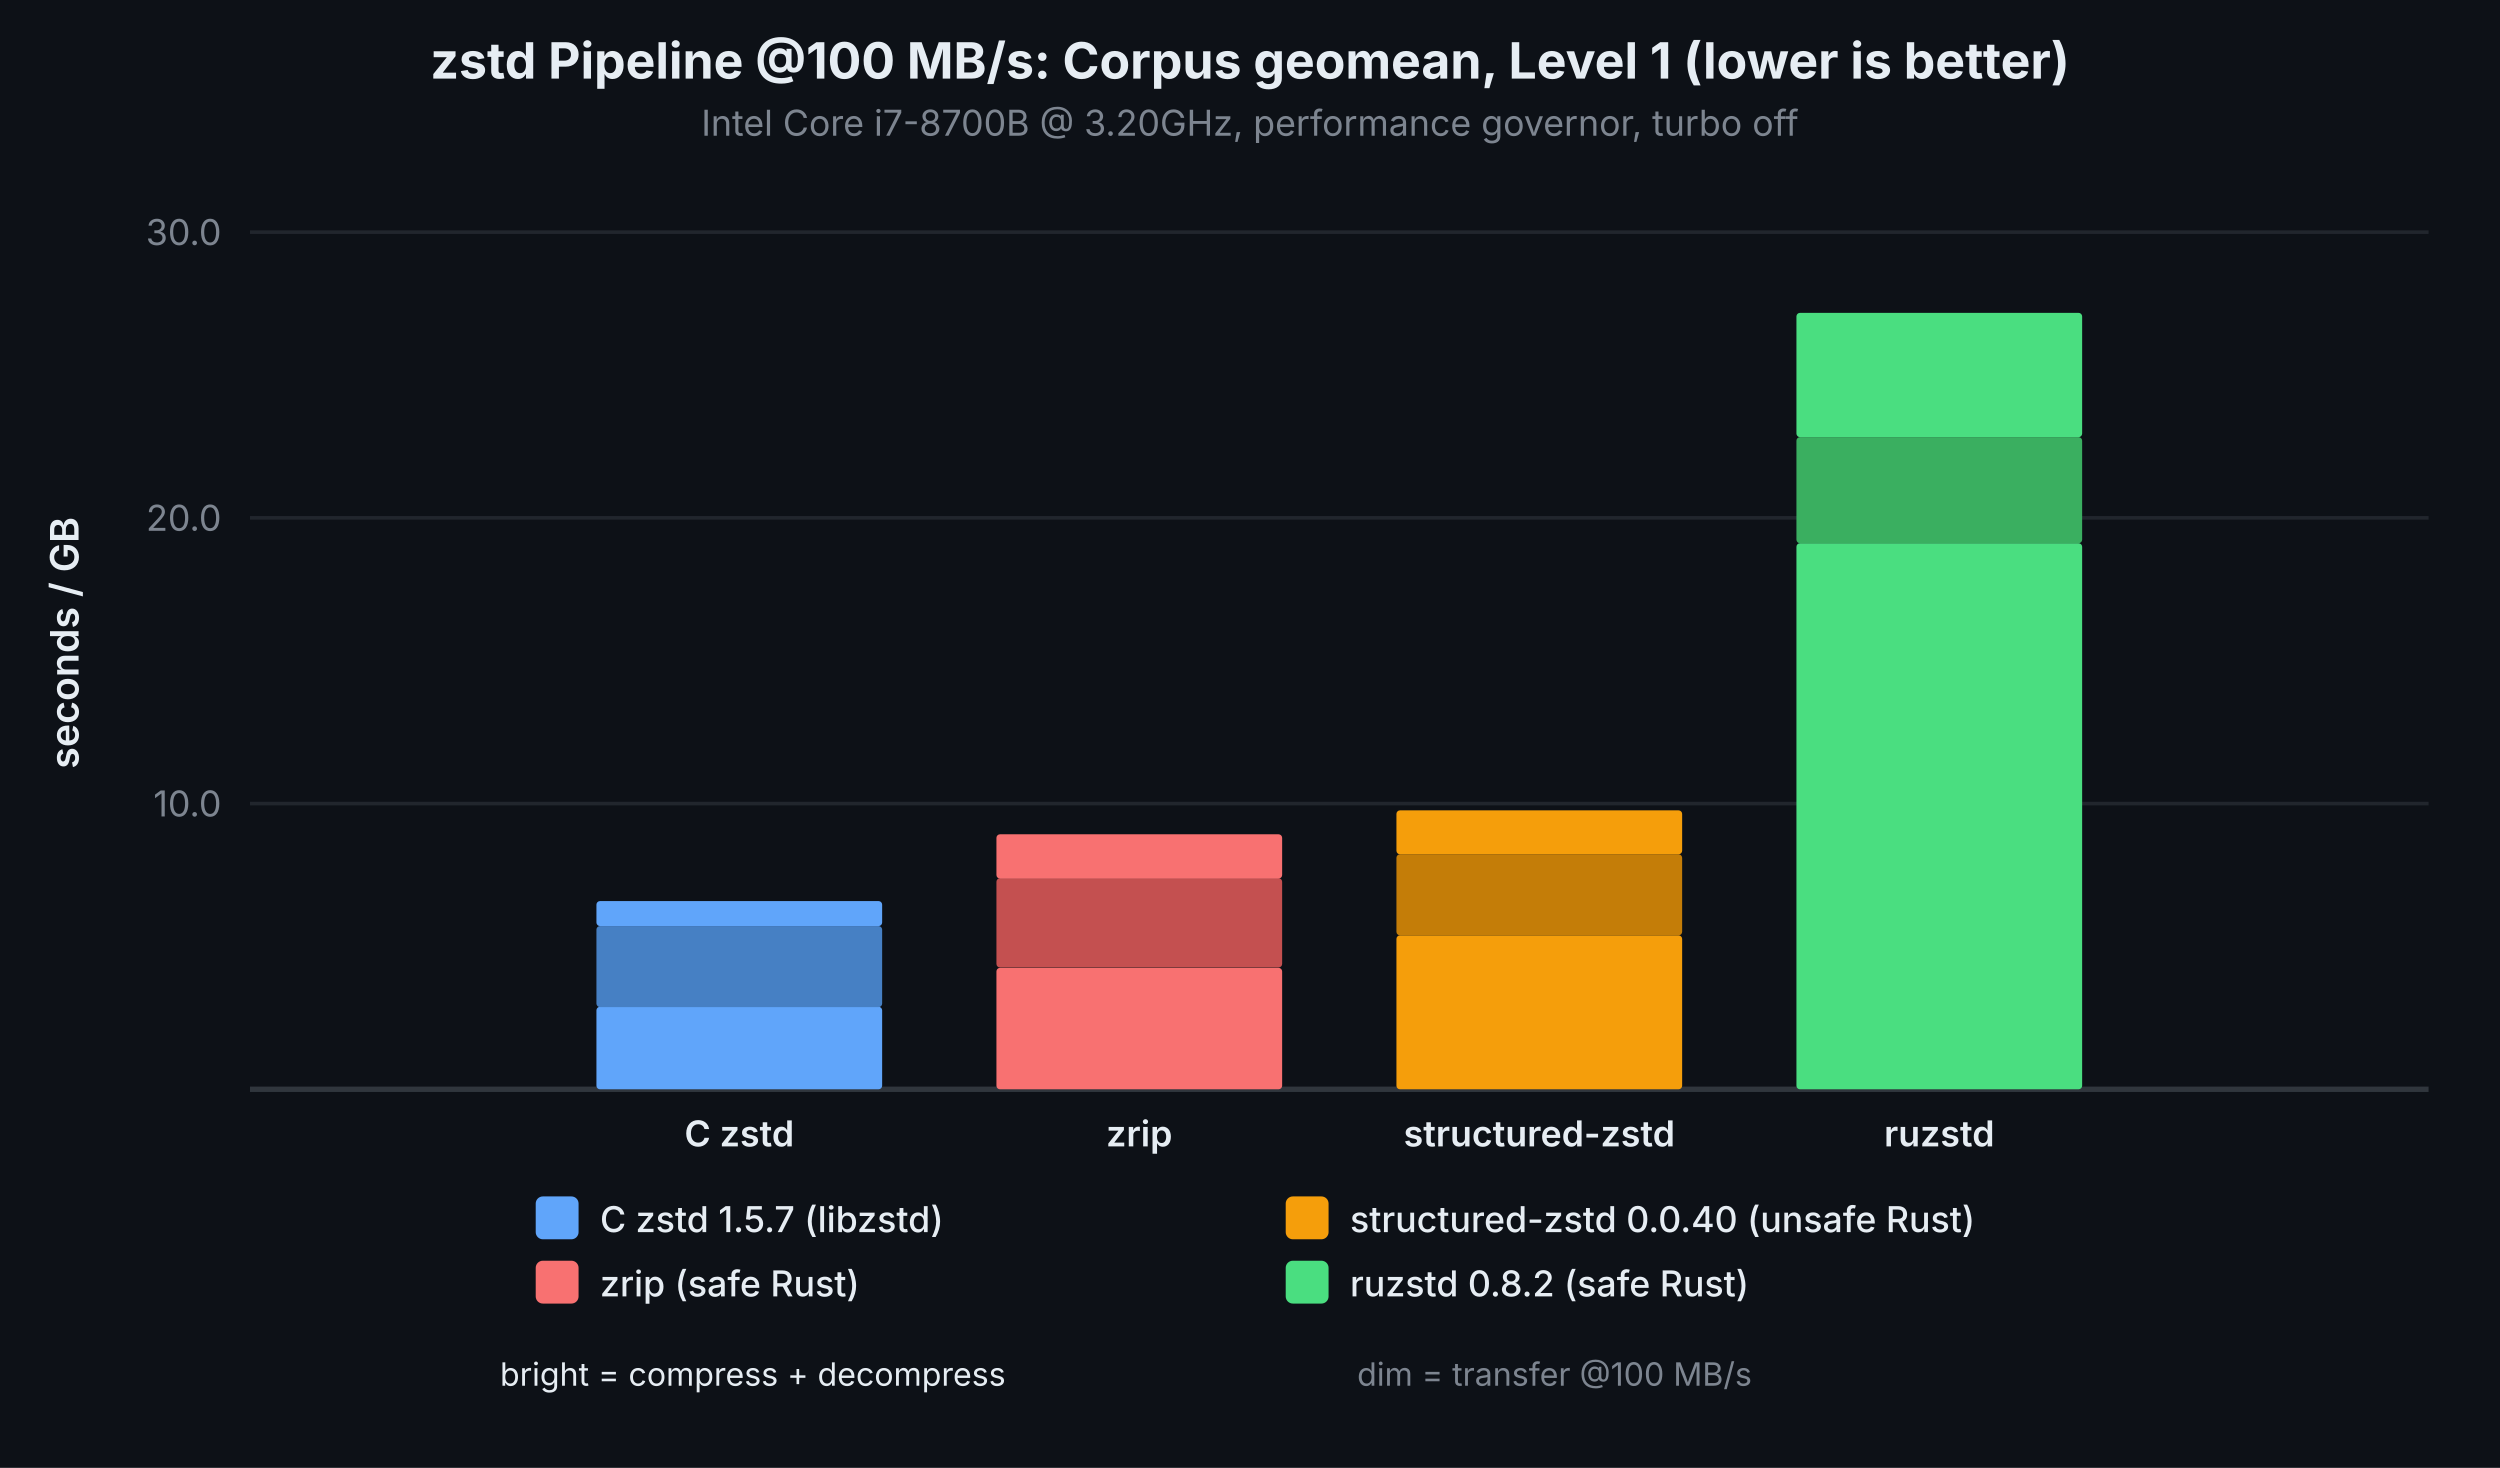
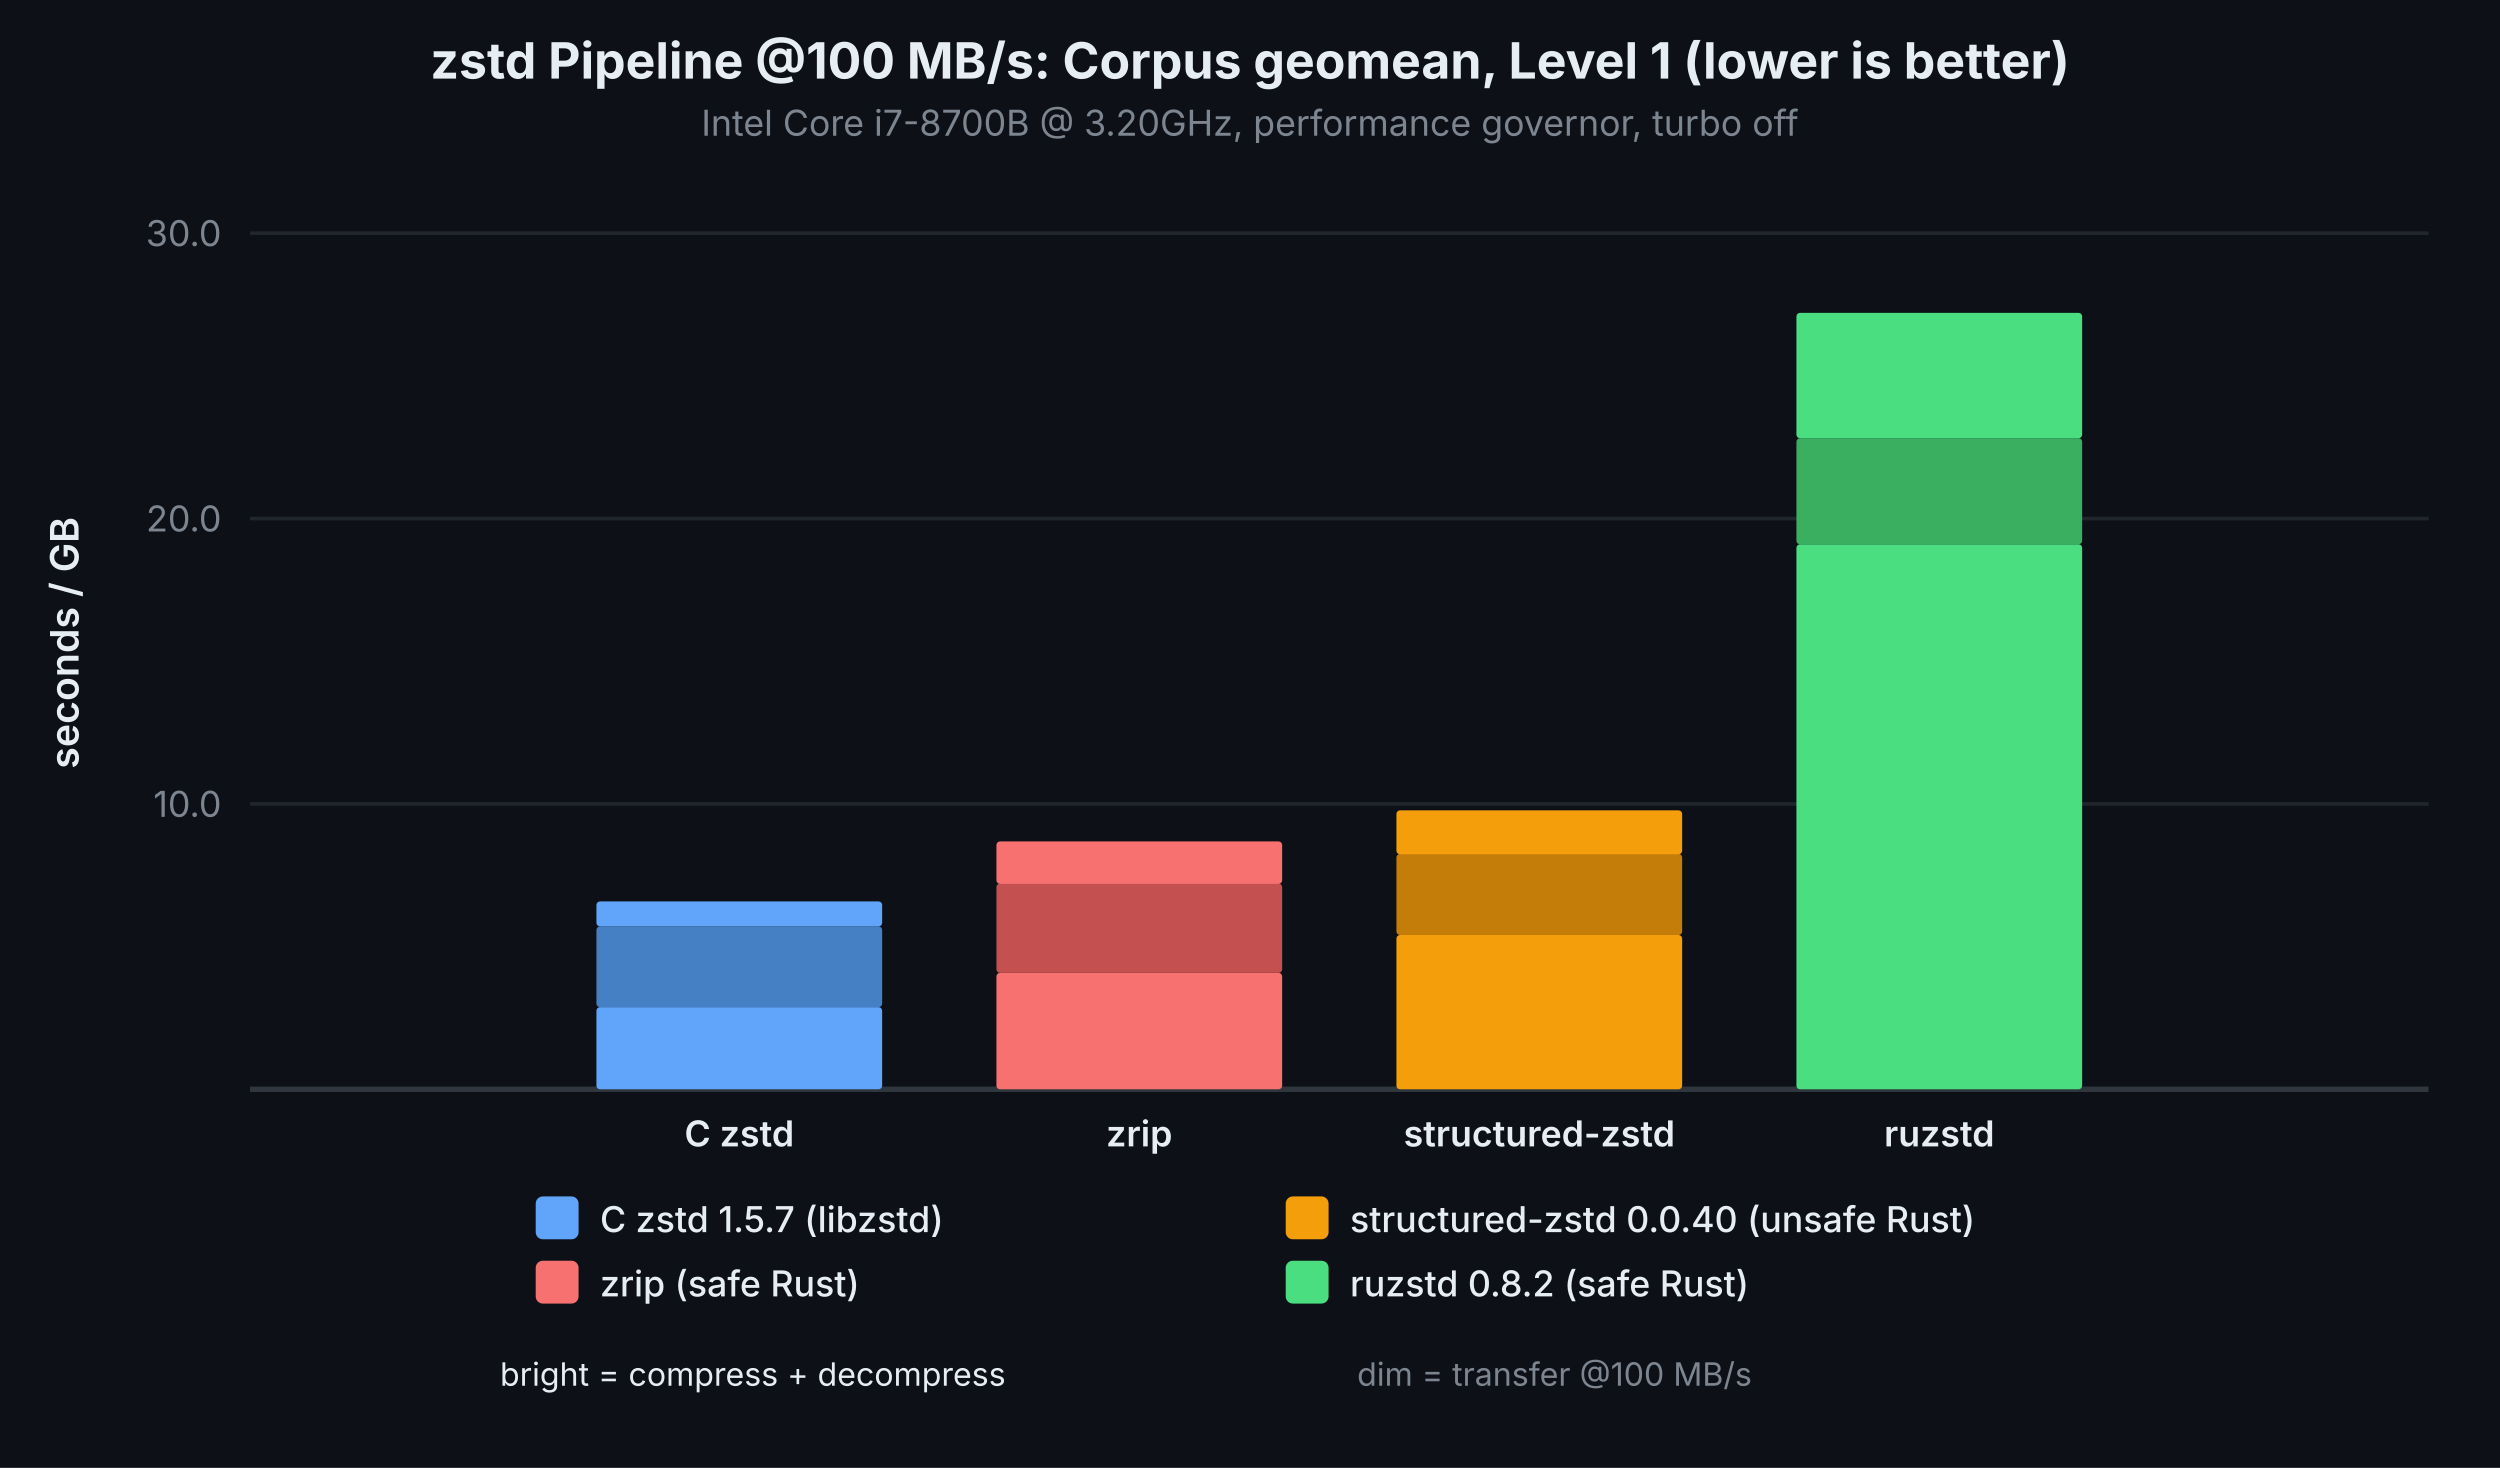
<svg xmlns="http://www.w3.org/2000/svg" viewBox="0 0 700 411" font-family="system-ui, -apple-system, sans-serif">
  <rect width="700" height="411" fill="#0d1117" />
  <text x="350.0" y="22" text-anchor="middle" fill="#e6edf3" font-size="14" font-weight="700">zstd Pipeline @100 MB/s: Corpus geomean, Level 1 (lower is better)</text>
  <text x="350.0" y="38" text-anchor="middle" fill="#7d8590" font-size="10">Intel Core i7-8700B @ 3.20GHz, performance governor, turbo off</text>
  <text x="22" y="180.0" text-anchor="middle" fill="#e6edf3" font-size="11" font-weight="600" transform="rotate(-90,22,180.0)">seconds / GB</text>
-   <line x1="70" y1="225.0" x2="680" y2="225.0" stroke="#21262d" stroke-width="1" />
-   <text x="62" y="225.0" text-anchor="end" dominant-baseline="middle" fill="#7d8590" font-size="10">10.0</text>
-   <line x1="70" y1="145.0" x2="680" y2="145.0" stroke="#21262d" stroke-width="1" />
-   <text x="62" y="145.0" text-anchor="end" dominant-baseline="middle" fill="#7d8590" font-size="10">20.0</text>
-   <line x1="70" y1="65.0" x2="680" y2="65.0" stroke="#21262d" stroke-width="1" />
-   <text x="62" y="65.0" text-anchor="end" dominant-baseline="middle" fill="#7d8590" font-size="10">30.0</text>
+   <line x1="70" y1="225.1" x2="680" y2="225.1" stroke="#21262d" stroke-width="1" />
+   <text x="62" y="225.1" text-anchor="end" dominant-baseline="middle" fill="#7d8590" font-size="10">10.0</text>
+   <line x1="70" y1="145.2" x2="680" y2="145.2" stroke="#21262d" stroke-width="1" />
+   <text x="62" y="145.2" text-anchor="end" dominant-baseline="middle" fill="#7d8590" font-size="10">20.0</text>
+   <line x1="70" y1="65.3" x2="680" y2="65.3" stroke="#21262d" stroke-width="1" />
+   <text x="62" y="65.3" text-anchor="end" dominant-baseline="middle" fill="#7d8590" font-size="10">30.0</text>
  <line x1="70" y1="305" x2="680" y2="305" stroke="#30363d" stroke-width="1.5" />
-   <rect x="167.0" y="281.9" width="80.0" height="23.1" fill="#60a5fa" rx="1" />
-   <rect x="167.0" y="259.3" width="80.0" height="22.7" fill="#4680c4" rx="1" />
-   <rect x="167.0" y="252.3" width="80.0" height="7.0" fill="#60a5fa" rx="1" />
+   <rect x="167.0" y="282.0" width="80.0" height="23.0" fill="#60a5fa" rx="1" />
+   <rect x="167.0" y="259.4" width="80.0" height="22.6" fill="#4680c4" rx="1" />
+   <rect x="167.0" y="252.4" width="80.0" height="7.0" fill="#60a5fa" rx="1" />
  <text x="207.0" y="321" text-anchor="middle" fill="#e6edf3" font-size="10" font-weight="600">C zstd</text>
-   <rect x="279.0" y="271.0" width="80.0" height="34.0" fill="#f87171" rx="1" />
-   <rect x="279.0" y="245.9" width="80.0" height="25.0" fill="#c45050" rx="1" />
-   <rect x="279.0" y="233.6" width="80.0" height="12.4" fill="#f87171" rx="1" />
+   <rect x="279.0" y="272.4" width="80.0" height="32.6" fill="#f87171" rx="1" />
+   <rect x="279.0" y="247.4" width="80.0" height="25.0" fill="#c45050" rx="1" />
+   <rect x="279.0" y="235.6" width="80.0" height="11.9" fill="#f87171" rx="1" />
  <text x="319.0" y="321" text-anchor="middle" fill="#e6edf3" font-size="10" font-weight="600">zrip</text>
-   <rect x="391.0" y="261.9" width="80.0" height="43.1" fill="#f59e0b" rx="1" />
-   <rect x="391.0" y="239.2" width="80.0" height="22.7" fill="#c47d08" rx="1" />
+   <rect x="391.0" y="261.8" width="80.0" height="43.2" fill="#f59e0b" rx="1" />
+   <rect x="391.0" y="239.1" width="80.0" height="22.7" fill="#c47d08" rx="1" />
  <rect x="391.0" y="226.9" width="80.0" height="12.3" fill="#f59e0b" rx="1" />
  <text x="431.0" y="321" text-anchor="middle" fill="#e6edf3" font-size="10" font-weight="600">structured-zstd</text>
-   <rect x="503.0" y="152.1" width="80.0" height="152.9" fill="#4ade80" rx="1" />
-   <rect x="503.0" y="122.4" width="80.0" height="29.7" fill="#3aaf60" rx="1" />
-   <rect x="503.0" y="87.6" width="80.0" height="34.8" fill="#4ade80" rx="1" />
+   <rect x="503.0" y="152.4" width="80.0" height="152.6" fill="#4ade80" rx="1" />
+   <rect x="503.0" y="122.7" width="80.0" height="29.7" fill="#3aaf60" rx="1" />
+   <rect x="503.0" y="87.6" width="80.0" height="35.1" fill="#4ade80" rx="1" />
  <text x="543.0" y="321" text-anchor="middle" fill="#e6edf3" font-size="10" font-weight="600">ruzstd</text>
  <rect x="150" y="335" width="12" height="12" fill="#60a5fa" rx="2" />
  <text x="168" y="345" fill="#e6edf3" font-size="10" font-weight="500">C zstd 1.5.7 (libzstd)</text>
  <rect x="150" y="353" width="12" height="12" fill="#f87171" rx="2" />
  <text x="168" y="363" fill="#e6edf3" font-size="10" font-weight="500">zrip (safe Rust)</text>
  <rect x="360" y="335" width="12" height="12" fill="#f59e0b" rx="2" />
  <text x="378" y="345" fill="#e6edf3" font-size="10" font-weight="500">structured-zstd 0.0.40 (unsafe Rust)</text>
  <rect x="360" y="353" width="12" height="12" fill="#4ade80" rx="2" />
  <text x="378" y="363" fill="#e6edf3" font-size="10" font-weight="500">ruzstd 0.8.2 (safe Rust)</text>
  <text x="140" y="388" fill="#e6edf3" font-size="9">bright = compress + decompress</text>
  <text x="380" y="388" fill="#7d8590" font-size="9">dim = transfer @100 MB/s</text>
</svg>
